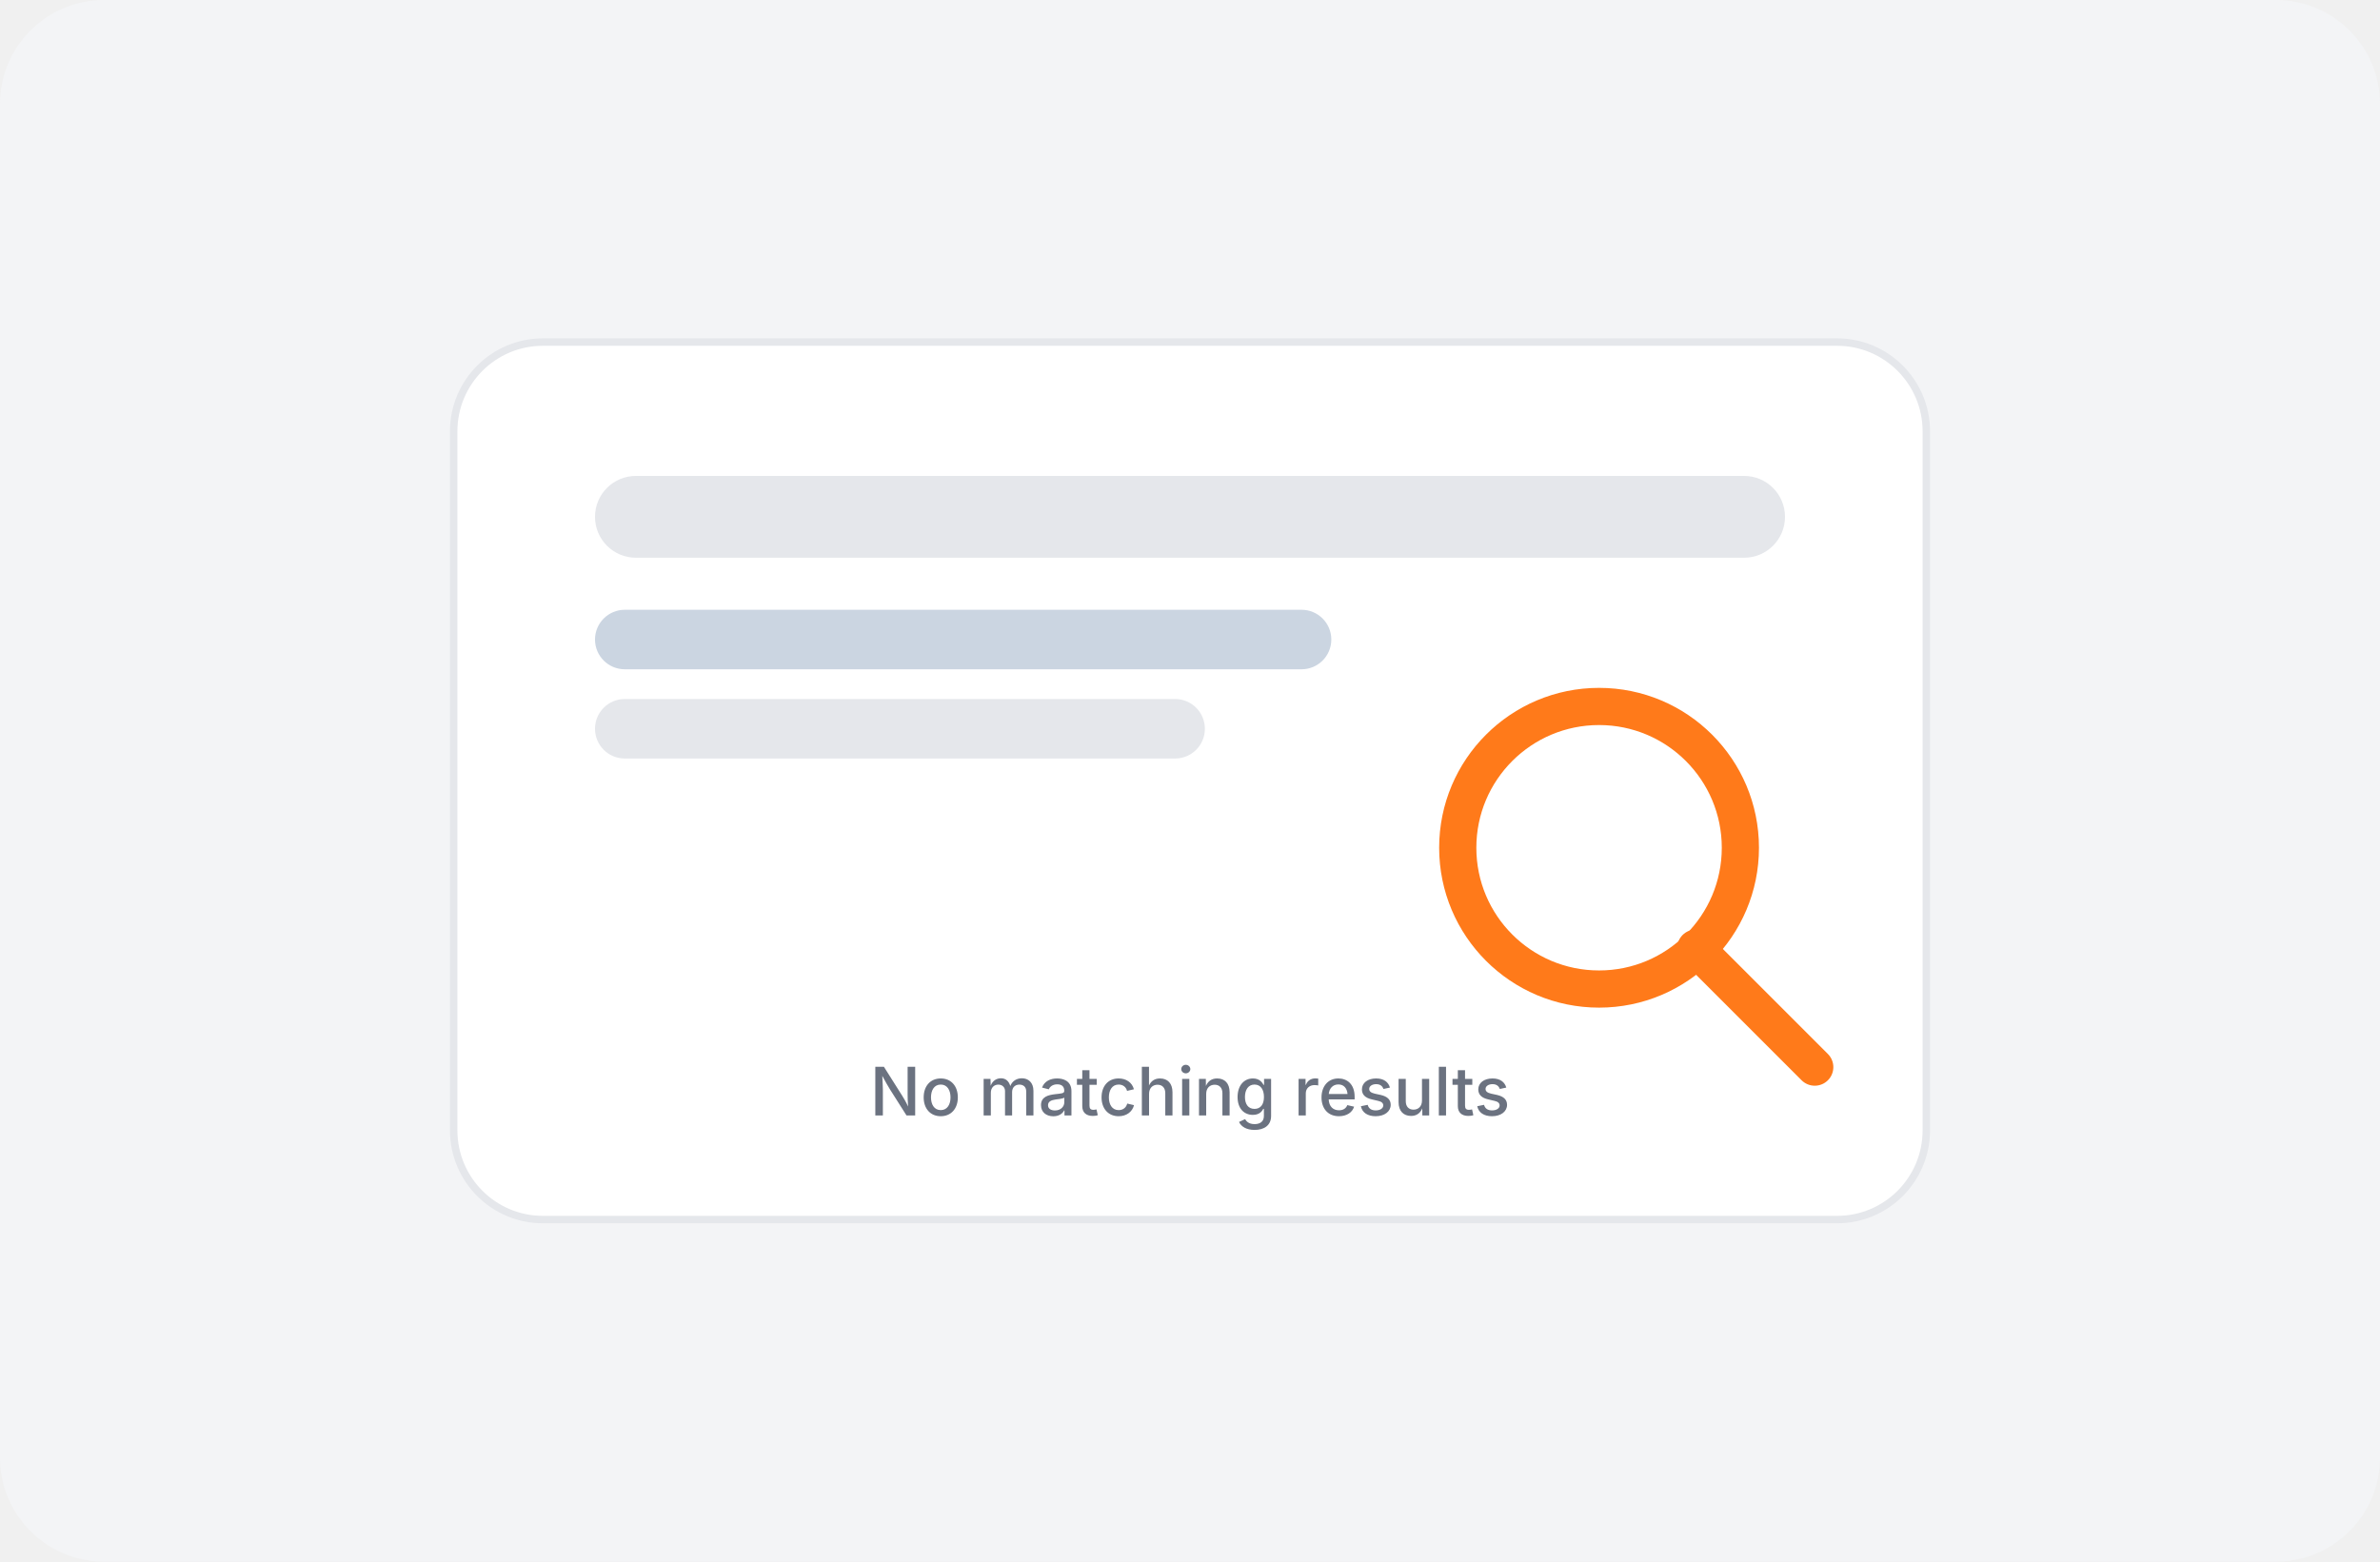
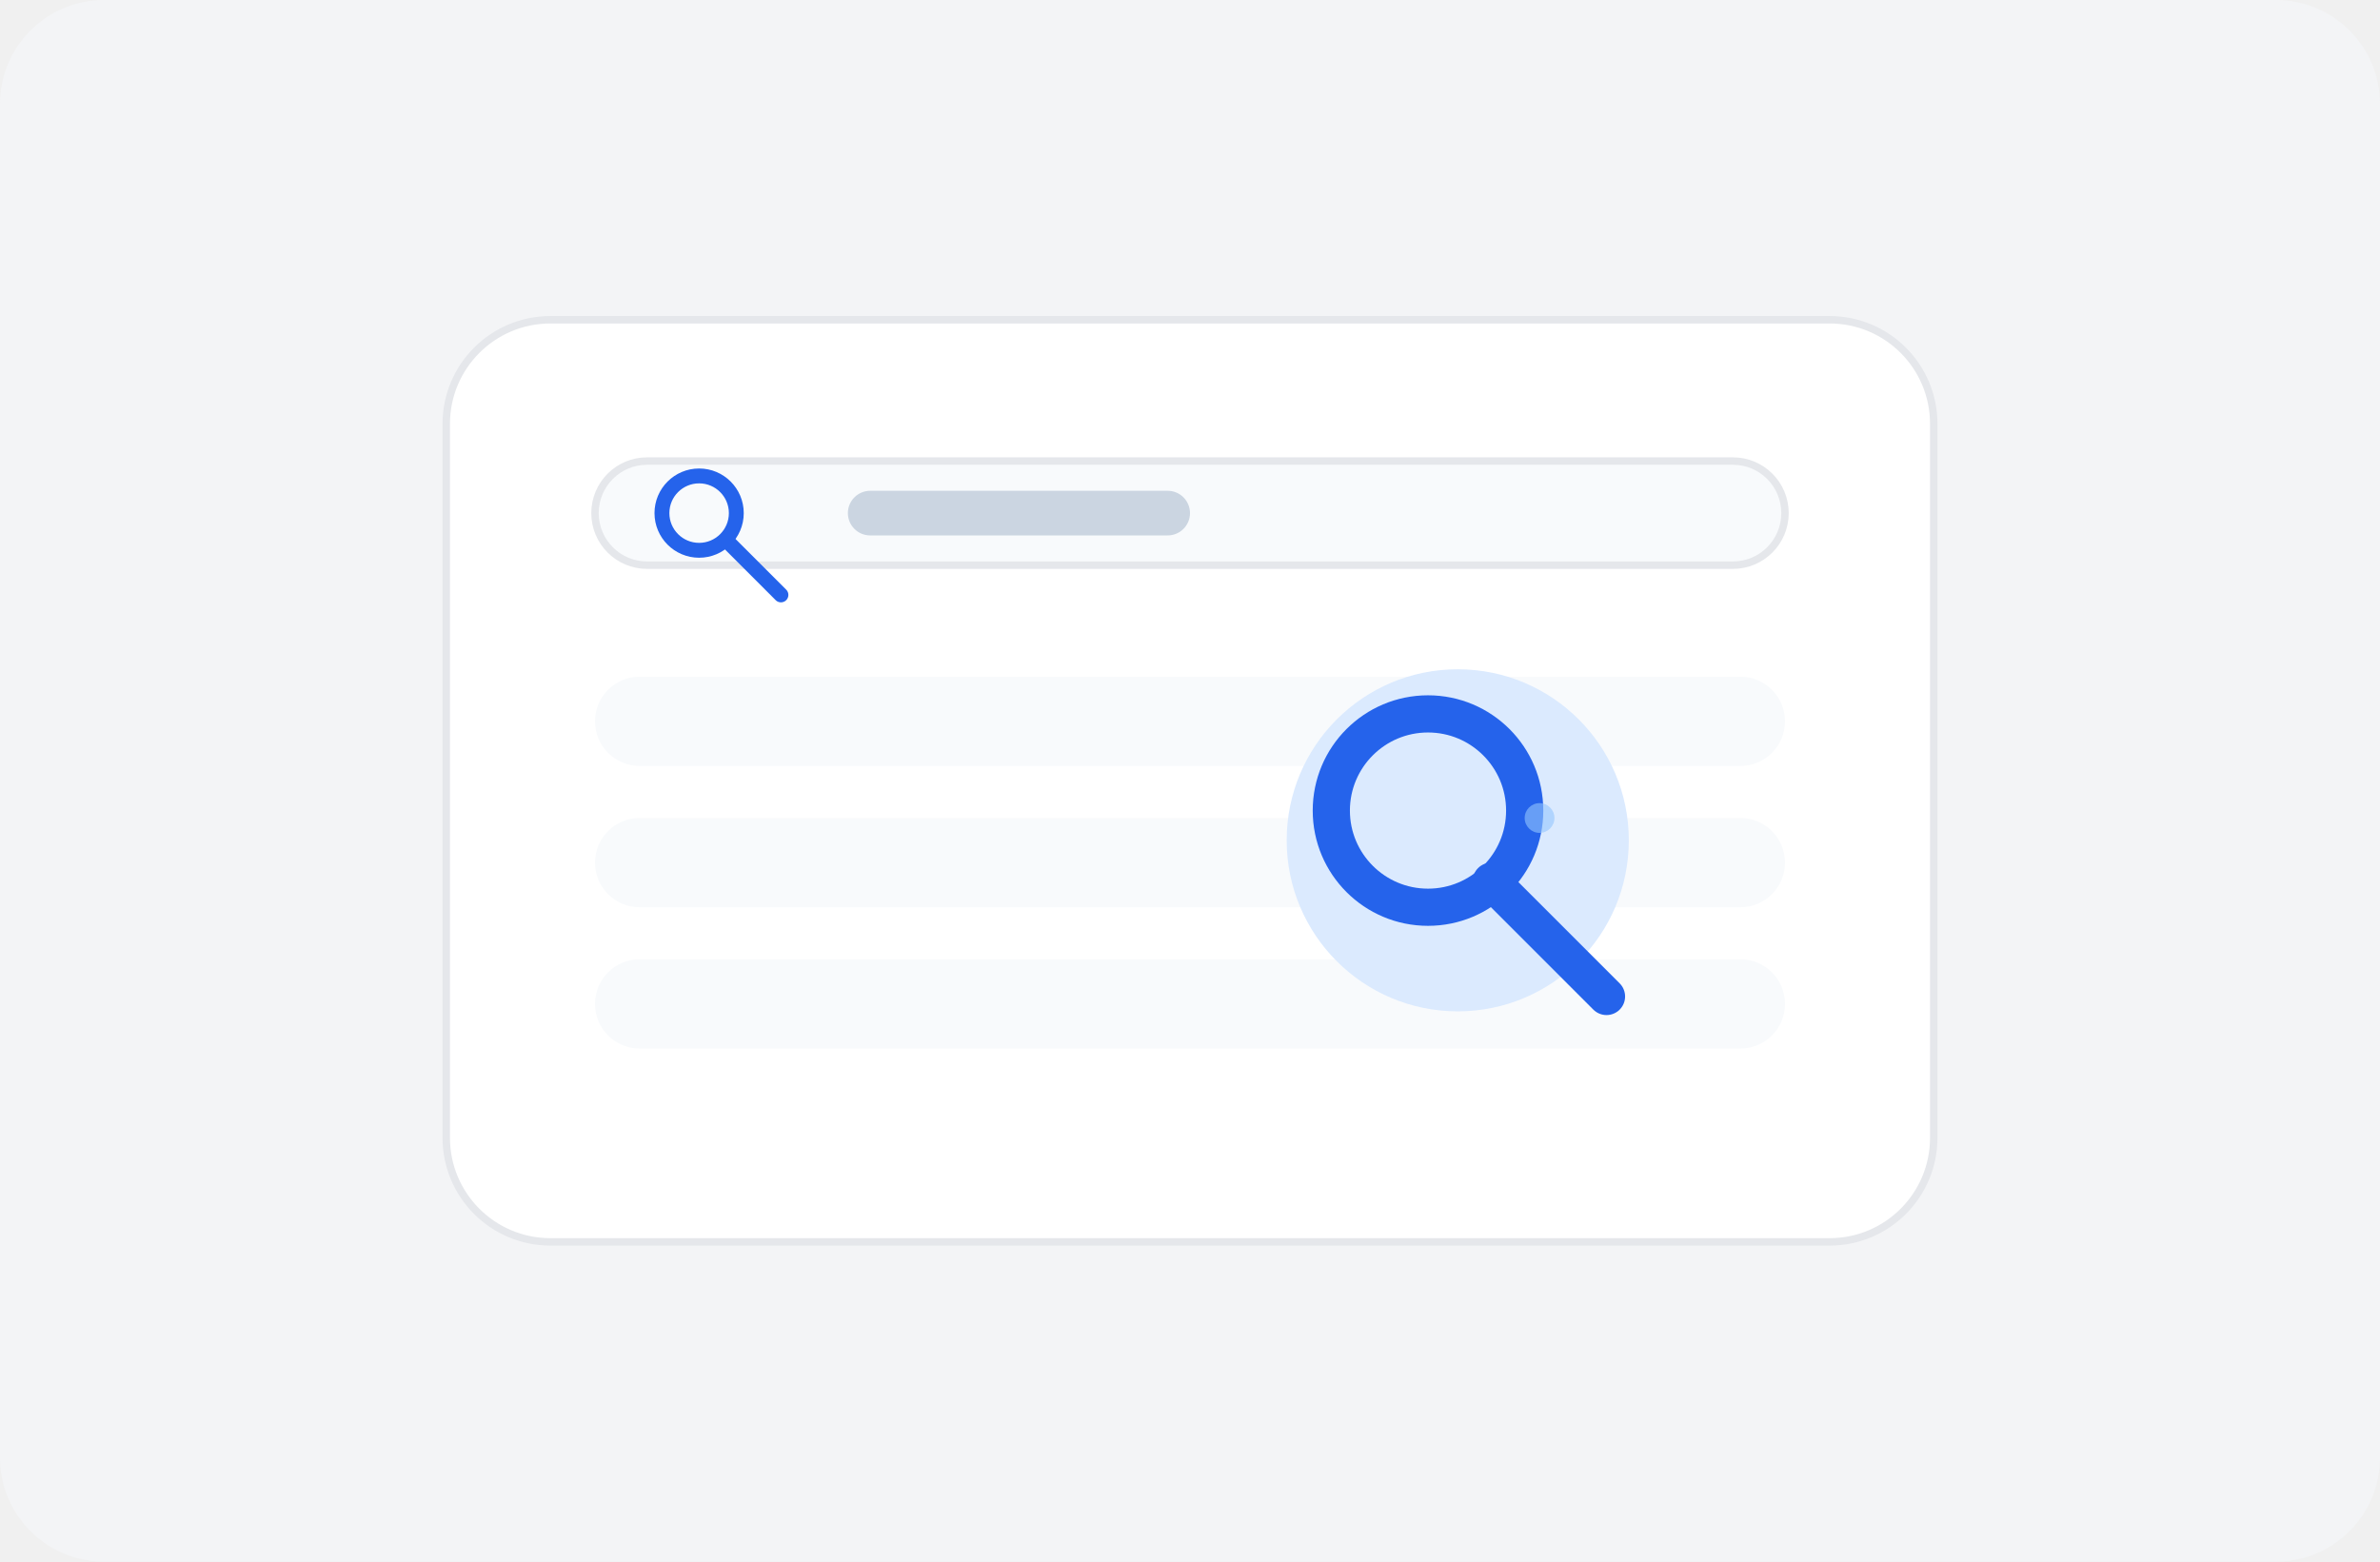
<svg xmlns="http://www.w3.org/2000/svg" width="640" height="420" viewBox="0 0 640 420" fill="none">
  <rect width="640" height="420" rx="28" fill="#F3F4F6" />
-   <rect x="122" y="92" width="396" height="236" rx="24" fill="#FFFFFF" stroke="#E5E7EB" stroke-width="2" />
-   <rect x="160" y="128" width="320" height="22" rx="11" fill="#E5E7EB" />
-   <rect x="160" y="164" width="198" height="16" rx="8" fill="#CBD5E1" />
-   <rect x="160" y="188" width="164" height="16" rx="8" fill="#E5E7EB" />
-   <circle cx="430" cy="228" r="38" stroke="#FF7A1A" stroke-width="10" />
-   <line x1="456" y1="255" x2="488" y2="287" stroke="#FF7A1A" stroke-width="10" stroke-linecap="round" />
-   <text x="320" y="300" text-anchor="middle" fill="#6B7280" font-family="Inter, Arial, sans-serif" font-size="18" font-weight="500">No matching results</text>
+   <rect x="120" y="86" width="400" height="248" rx="28" fill="#FFFFFF" stroke="#E5E7EB" stroke-width="2" />
+   <rect x="160" y="124" width="320" height="28" rx="14" fill="#F8FAFC" stroke="#E5E7EB" stroke-width="2" />
+   <circle cx="188" cy="138" r="10" stroke="#2563EB" stroke-width="4" />
+   <line x1="196" y1="146" x2="210" y2="160" stroke="#2563EB" stroke-width="4" stroke-linecap="round" />
+   <rect x="228" y="132" width="92" height="12" rx="6" fill="#CBD5E1" />
+   <rect x="160" y="182" width="320" height="24" rx="12" fill="#F8FAFC" />
+   <rect x="160" y="220" width="320" height="24" rx="12" fill="#F8FAFC" />
+   <rect x="160" y="258" width="320" height="24" rx="12" fill="#F8FAFC" />
+   <g>
+     <circle cx="392" cy="226" r="46" fill="#DBEAFE" />
+     <circle cx="384" cy="218" r="26" stroke="#2563EB" stroke-width="10" />
+     <line x1="401" y1="237" x2="432" y2="268" stroke="#2563EB" stroke-width="10" stroke-linecap="round" />
+     <animateTransform attributeName="transform" type="translate" values="-16 0; 18 0; -16 0" dur="4.6s" repeatCount="indefinite" />
+   </g>
+   <g opacity="0.6">
+     <circle cx="414" cy="220" r="4" fill="#93C5FD">
+       <animate attributeName="cx" values="356;438;356" dur="4.6s" repeatCount="indefinite" />
+       <animate attributeName="opacity" values="0;1;0" dur="4.6s" repeatCount="indefinite" />
+     </circle>
+   </g>
</svg>
